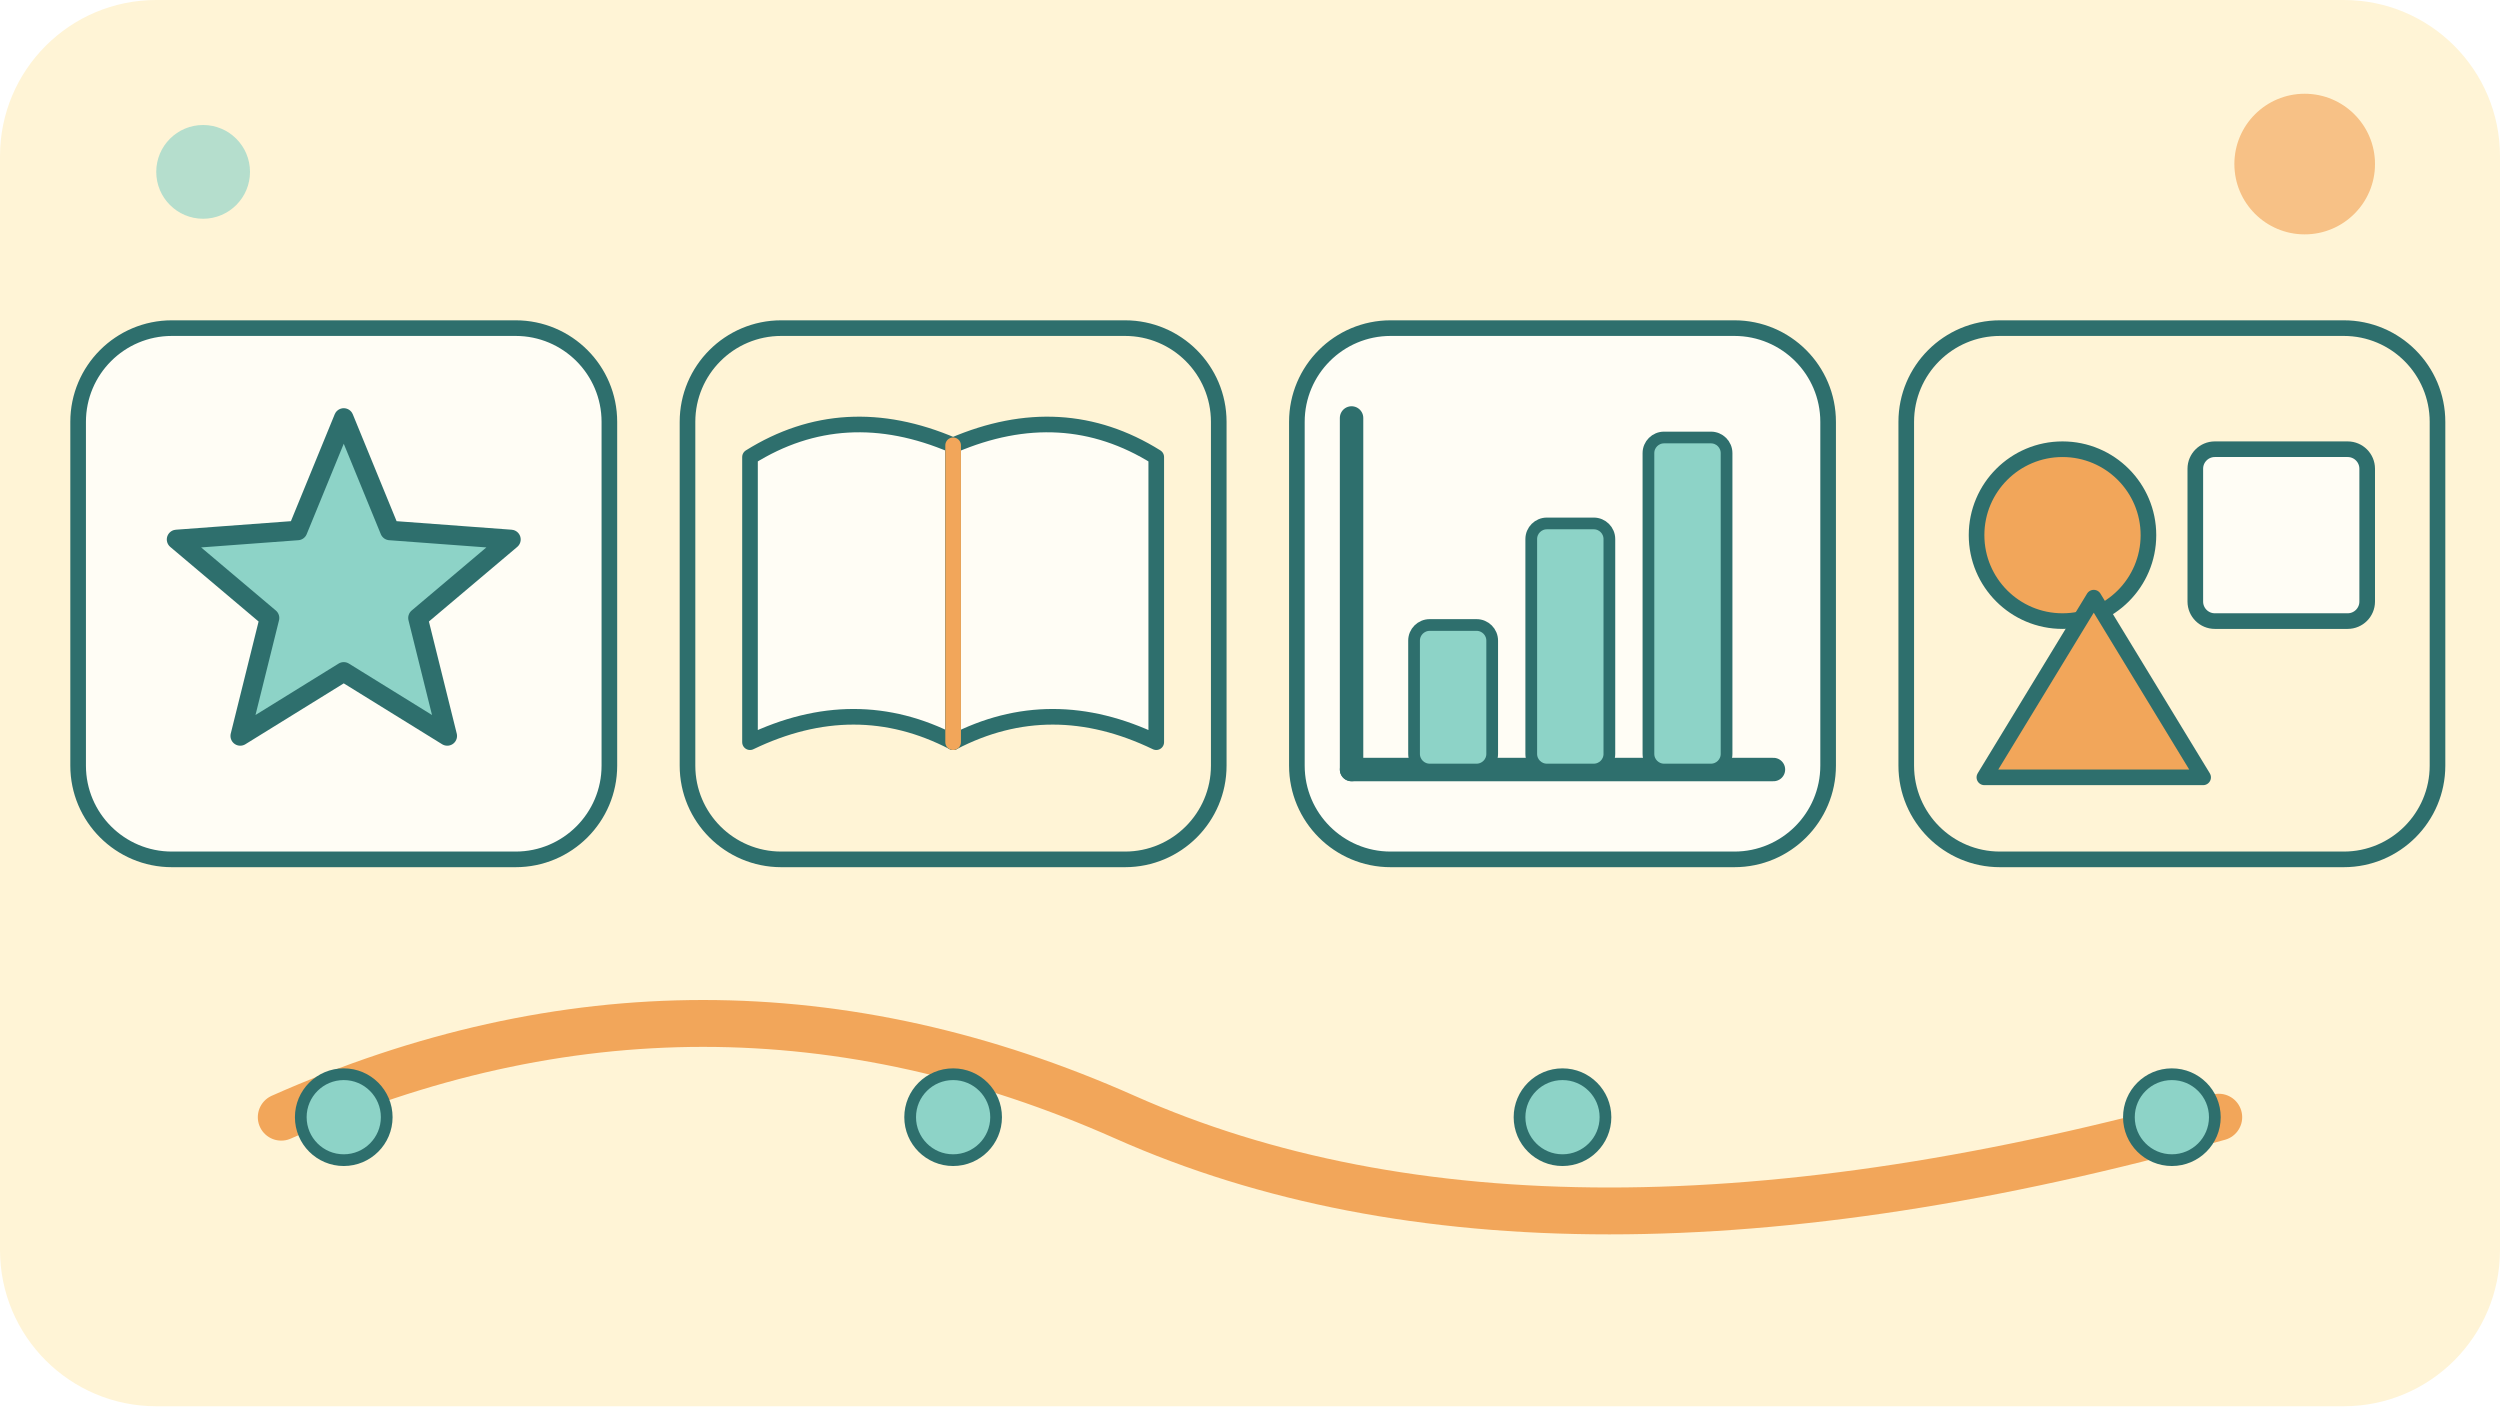
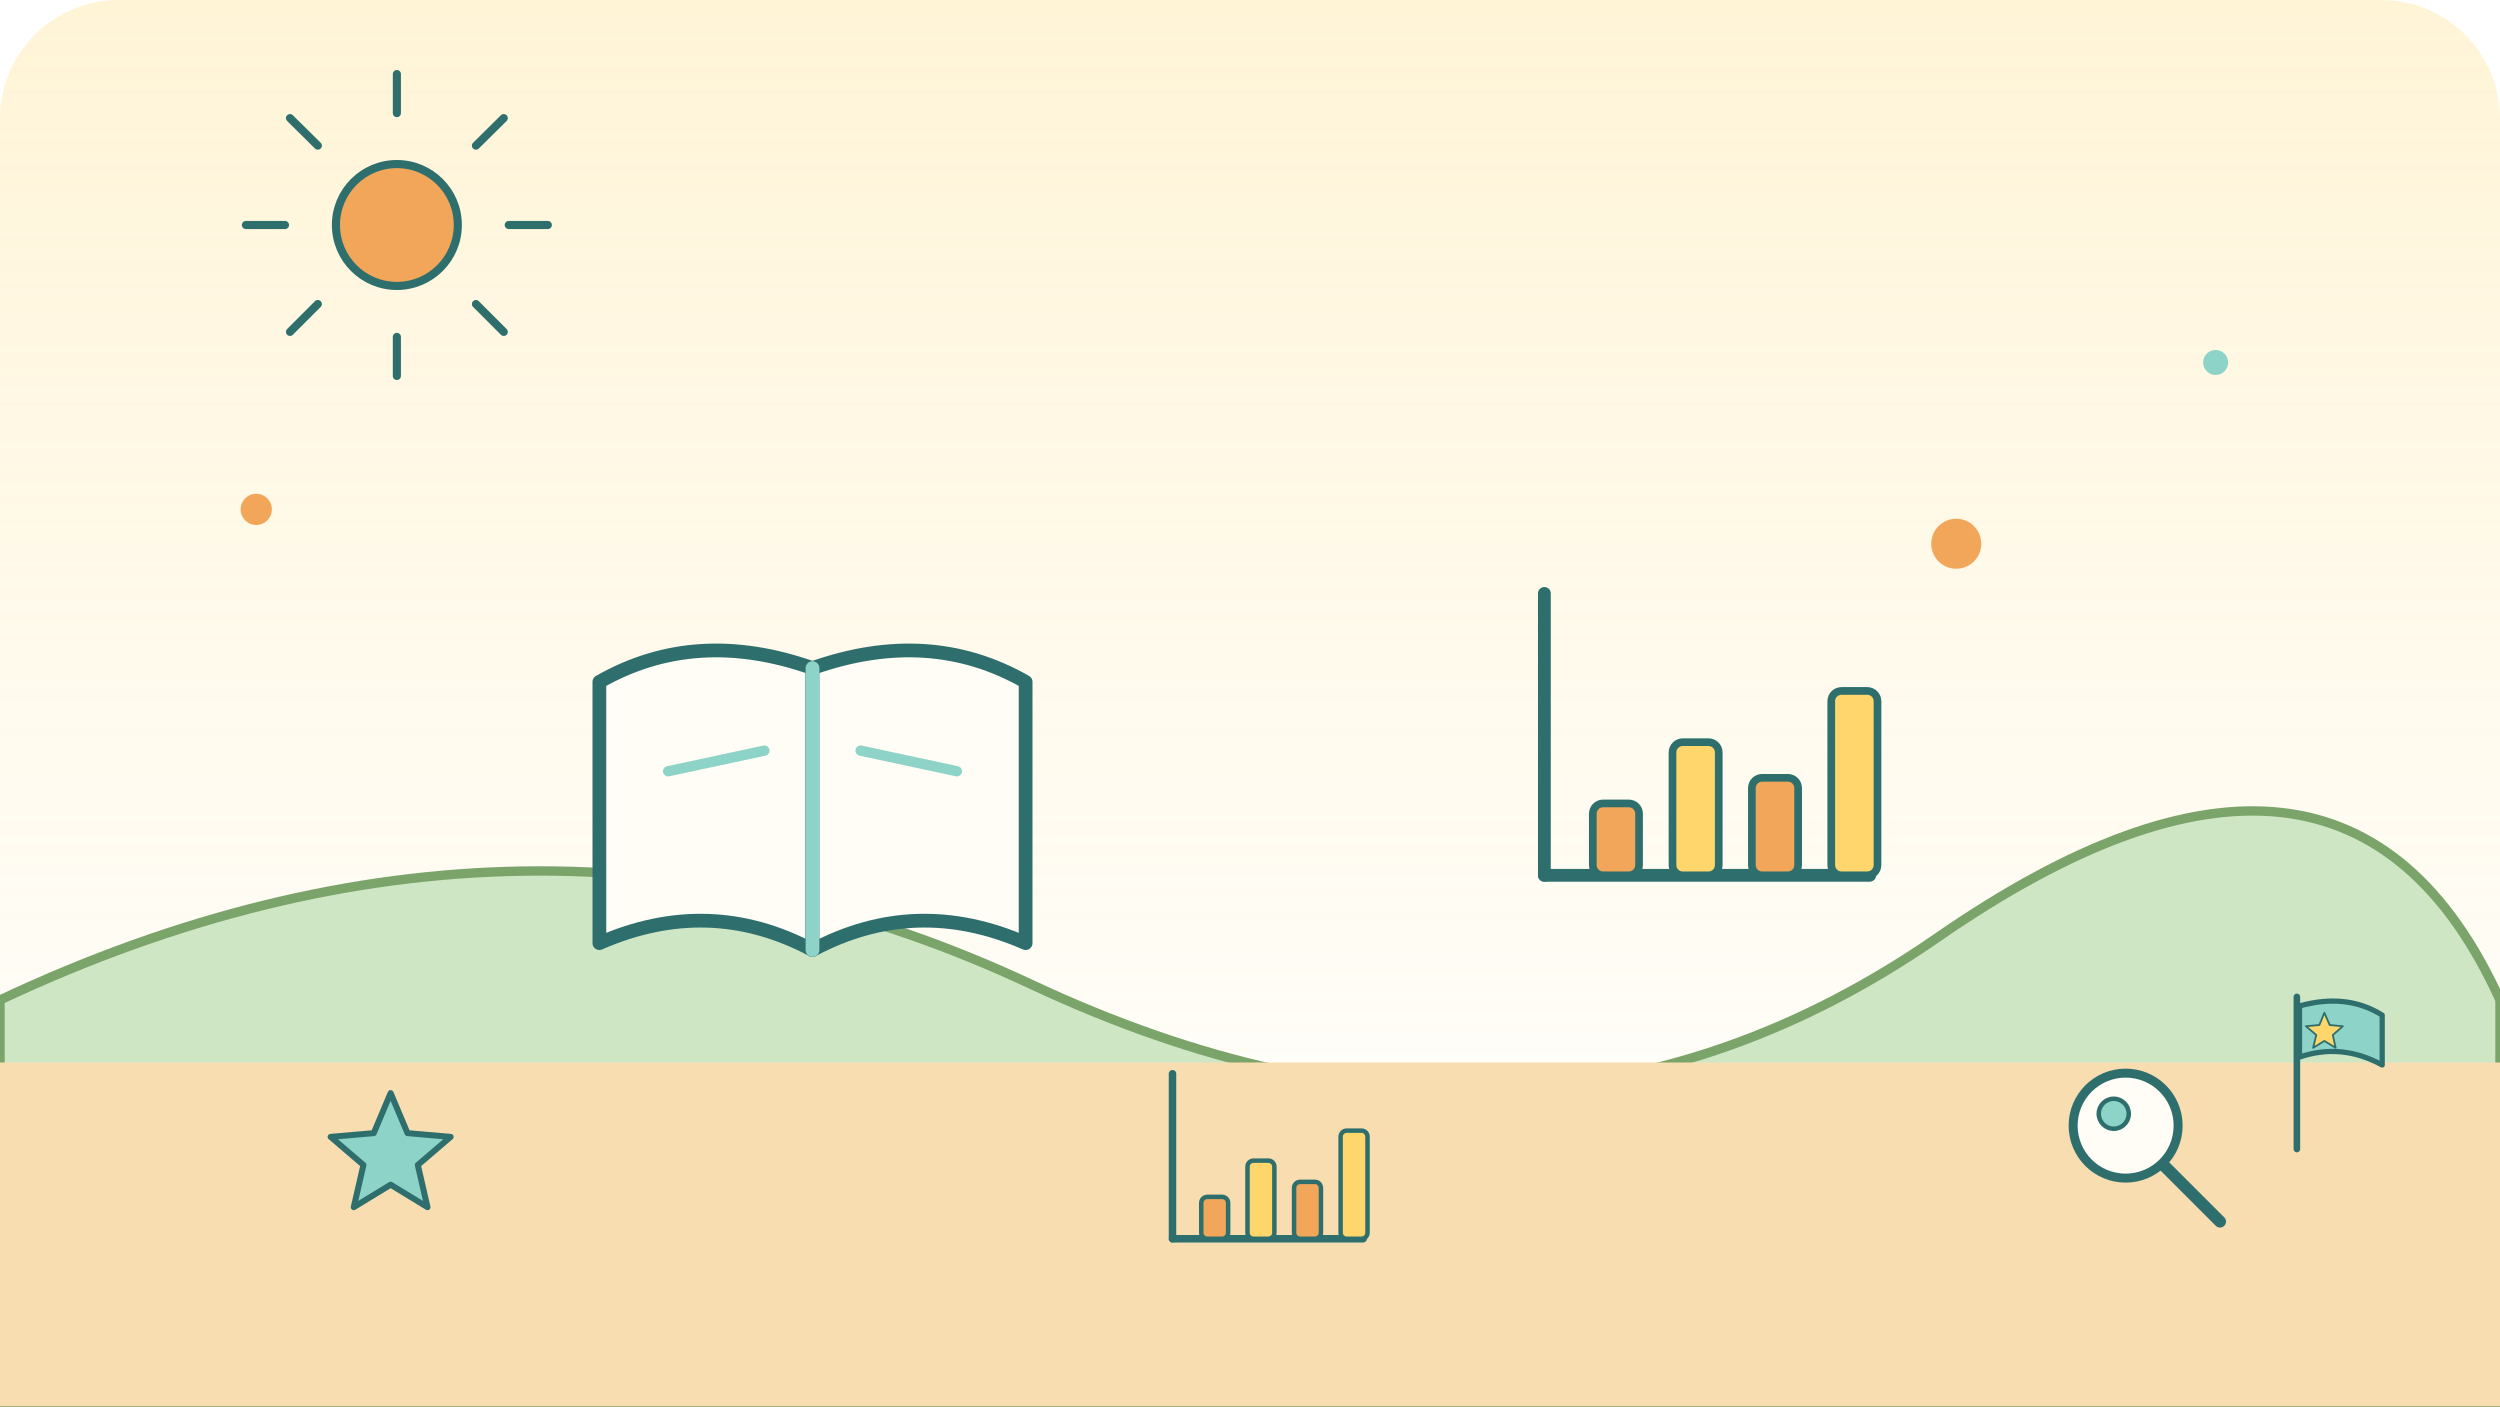
- <svg xmlns="http://www.w3.org/2000/svg" width="640" height="360" viewBox="0 0 640 360" role="img" aria-labelledby="title desc">
-   <rect width="640" height="360" rx="40" fill="#FFF4D6" />
-   <circle cx="590" cy="42" r="18" fill="#F2A65A" opacity="0.65" />
-   <circle cx="52" cy="44" r="12" fill="#8DD3C7" opacity="0.65" />
-   <path d="M72 286 Q180 238 288 286 T568 286" fill="none" stroke="#F2A65A" stroke-width="12" stroke-linejoin="round" stroke-linecap="round" />
-   <circle cx="88" cy="286" r="11" fill="#8DD3C7" stroke="#2E6F6D" stroke-width="3" />
-   <circle cx="244" cy="286" r="11" fill="#8DD3C7" stroke="#2E6F6D" stroke-width="3" />
-   <circle cx="400" cy="286" r="11" fill="#8DD3C7" stroke="#2E6F6D" stroke-width="3" />
-   <circle cx="556" cy="286" r="11" fill="#8DD3C7" stroke="#2E6F6D" stroke-width="3" />
-   <rect x="20" y="84" width="136" height="136" rx="24" fill="#FFFDF5" stroke="#2E6F6D" stroke-width="4" />
-   <polygon points="88.0,107.0 99.8,135.8 130.8,138.1 107.0,158.2 114.5,188.4 88.0,172.0 61.5,188.4 69.0,158.2 45.2,138.1 76.2,135.8" fill="#8DD3C7" stroke="#2E6F6D" stroke-width="5" stroke-linejoin="round" />
-   <rect x="176" y="84" width="136" height="136" rx="24" fill="#FFF4D6" stroke="#2E6F6D" stroke-width="4" />
-   <path d="M244,114 Q216,102 192,117 L192,190 Q219,177 244,190 Z" fill="#FFFDF5" stroke="#2E6F6D" stroke-width="4" stroke-linejoin="round" stroke-linecap="round" />
-   <path d="M244,114 Q272,102 296,117 L296,190 Q269,177 244,190 Z" fill="#FFFDF5" stroke="#2E6F6D" stroke-width="4" stroke-linejoin="round" stroke-linecap="round" />
-   <line x1="244" y1="114" x2="244" y2="190" stroke="#F2A65A" stroke-width="4" stroke-linecap="round" />
-   <rect x="332" y="84" width="136" height="136" rx="24" fill="#FFFDF5" stroke="#2E6F6D" stroke-width="4" />
-   <line x1="346" y1="197" x2="454" y2="197" stroke="#2E6F6D" stroke-width="6" stroke-linecap="round" />
-   <line x1="346" y1="107" x2="346" y2="197" stroke="#2E6F6D" stroke-width="6" stroke-linecap="round" />
-   <rect x="362" y="160" width="20" height="37" rx="4" fill="#8DD3C7" stroke="#2E6F6D" stroke-width="3" />
-   <rect x="392" y="134" width="20" height="63" rx="4" fill="#8DD3C7" stroke="#2E6F6D" stroke-width="3" />
-   <rect x="422" y="112" width="20" height="85" rx="4" fill="#8DD3C7" stroke="#2E6F6D" stroke-width="3" />
-   <rect x="488" y="84" width="136" height="136" rx="24" fill="#FFF4D6" stroke="#2E6F6D" stroke-width="4" />
-   <circle cx="528" cy="137" r="22" fill="#F2A65A" stroke="#2E6F6D" stroke-width="4" />
-   <rect x="562" y="115" width="44" height="44" rx="5" fill="#FFFDF5" stroke="#2E6F6D" stroke-width="4" />
-   <polygon points="508,199 536,153 564,199" fill="#F2A65A" stroke="#2E6F6D" stroke-width="4" stroke-linejoin="round" />
+ <svg xmlns="http://www.w3.org/2000/svg" width="800" height="450" viewBox="0 0 800 450" role="img" aria-labelledby="title desc">
+   <defs>
+     <linearGradient id="sky" x1="0" y1="0" x2="0" y2="1">
+       <stop offset="0" stop-color="#FFF4D6" />
+       <stop offset="1" stop-color="#FFFFFF" stop-opacity="0.72" />
+     </linearGradient>
+   </defs>
+   <rect width="800" height="450" rx="38" fill="url(#sky)" />
+   <line x1="127.0" y1="36.2" x2="127.0" y2="23.7" stroke="#2E6F6D" stroke-width="2.6" stroke-linecap="round" />
+   <line x1="152.3" y1="46.6" x2="161.2" y2="37.8" stroke="#2E6F6D" stroke-width="2.6" stroke-linecap="round" />
+   <line x1="162.8" y1="72.0" x2="175.3" y2="72.0" stroke="#2E6F6D" stroke-width="2.6" stroke-linecap="round" />
+   <line x1="152.3" y1="97.3" x2="161.2" y2="106.2" stroke="#2E6F6D" stroke-width="2.6" stroke-linecap="round" />
+   <line x1="127.0" y1="107.8" x2="127.0" y2="120.3" stroke="#2E6F6D" stroke-width="2.6" stroke-linecap="round" />
+   <line x1="101.7" y1="97.3" x2="92.8" y2="106.2" stroke="#2E6F6D" stroke-width="2.6" stroke-linecap="round" />
+   <line x1="91.2" y1="72.0" x2="78.7" y2="72.0" stroke="#2E6F6D" stroke-width="2.6" stroke-linecap="round" />
+   <line x1="101.7" y1="46.6" x2="92.8" y2="37.8" stroke="#2E6F6D" stroke-width="2.6" stroke-linecap="round" />
+   <circle cx="127" cy="72" r="19.5" fill="#F2A65A" stroke="#2E6F6D" stroke-width="2.6" />
+   <path d="M0 320 Q170 240 330 315 T620 300 T800 320 L800 450 L0 450 Z" fill="#CFE6C4" stroke="#7AA46A" stroke-width="3" stroke-linecap="round" stroke-linejoin="round" />
+   <rect x="0" y="340" width="800" height="110" rx="0" fill="#F8DDB0" stroke="none" stroke-width="0" />
+   <path d="M260,213.8 Q222.6,200.6 191.8,218.2 L191.8,301.8 Q227.0,286.4 260,304.0 Z" fill="#FFFDF5" stroke="#2E6F6D" stroke-width="4.4" stroke-linecap="round" stroke-linejoin="round" />
+   <path d="M260,213.8 Q297.4,200.6 328.2,218.2 L328.2,301.8 Q293.0,286.4 260,304.0 Z" fill="#FFFDF5" stroke="#2E6F6D" stroke-width="4.4" stroke-linecap="round" stroke-linejoin="round" />
+   <line x1="260" y1="213.8" x2="260" y2="304.0" stroke="#8DD3C7" stroke-width="4.4" stroke-linecap="round" />
+   <line x1="213.8" y1="246.8" x2="244.6" y2="240.2" stroke="#8DD3C7" stroke-width="3.3" stroke-linecap="round" />
+   <line x1="275.4" y1="240.2" x2="306.2" y2="246.8" stroke="#8DD3C7" stroke-width="3.3" stroke-linecap="round" />
+   <line x1="494.2" y1="280.1" x2="598.3" y2="280.1" stroke="#2E6F6D" stroke-width="4.1" stroke-linecap="round" />
+   <line x1="494.2" y1="189.9" x2="494.2" y2="280.1" stroke="#2E6F6D" stroke-width="4.1" stroke-linecap="round" />
+   <rect x="509.7" y="257.1" width="14.8" height="23.0" rx="3.28" fill="#F2A65A" stroke="#2E6F6D" stroke-width="2.46" />
+   <rect x="535.2" y="237.5" width="14.8" height="42.6" rx="3.28" fill="#FFD66B" stroke="#2E6F6D" stroke-width="2.46" />
+   <rect x="560.6" y="248.9" width="14.8" height="31.2" rx="3.28" fill="#F2A65A" stroke="#2E6F6D" stroke-width="2.46" />
+   <rect x="586.0" y="221.1" width="14.8" height="59.0" rx="3.28" fill="#FFD66B" stroke="#2E6F6D" stroke-width="2.46" />
+   <polygon points="125.0,349.8 130.4,362.6 144.2,363.8 133.7,372.8 136.8,386.3 125.0,379.1 113.2,386.3 116.3,372.8 105.8,363.8 119.6,362.6" fill="#8DD3C7" stroke="#2E6F6D" stroke-width="1.92" stroke-linejoin="round" />
+   <line x1="375.2" y1="396.4" x2="436.2" y2="396.4" stroke="#2E6F6D" stroke-width="2.4" stroke-linecap="round" />
+   <line x1="375.2" y1="343.6" x2="375.2" y2="396.4" stroke="#2E6F6D" stroke-width="2.4" stroke-linecap="round" />
+   <rect x="384.4" y="383.0" width="8.6" height="13.4" rx="1.92" fill="#F2A65A" stroke="#2E6F6D" stroke-width="1.44" />
+   <rect x="399.2" y="371.4" width="8.6" height="25.0" rx="1.92" fill="#FFD66B" stroke="#2E6F6D" stroke-width="1.44" />
+   <rect x="414.1" y="378.2" width="8.6" height="18.2" rx="1.92" fill="#F2A65A" stroke="#2E6F6D" stroke-width="1.44" />
+   <rect x="429.0" y="361.8" width="8.6" height="34.6" rx="1.92" fill="#FFD66B" stroke="#2E6F6D" stroke-width="1.44" />
+   <circle cx="680.2" cy="360.2" r="16.8" fill="#FFFDF5" stroke="#2E6F6D" stroke-width="2.88" />
+   <line x1="692.7" y1="373.2" x2="710.4" y2="390.9" stroke="#2E6F6D" stroke-width="3.84" stroke-linecap="round" />
+   <circle cx="676.4" cy="356.4" r="4.8" fill="#8DD3C7" stroke="#2E6F6D" stroke-width="1.44" />
+   <circle cx="626" cy="174" r="8" fill="#F2A65A" stroke="none" stroke-width="0" />
+   <circle cx="709" cy="116" r="4" fill="#8DD3C7" stroke="none" stroke-width="0" />
+   <circle cx="82" cy="163" r="5" fill="#F2A65A" stroke="none" stroke-width="0" />
+   <line x1="735" y1="319.0" x2="735" y2="367.7" stroke="#2E6F6D" stroke-width="2.1" stroke-linecap="round" />
+   <path d="M735.84,321.9 Q750.96,317.7 762.3,324.84 L762.3,340.8 Q749.28,333.66 735.84,338.28 Z" fill="#8DD3C7" stroke="#2E6F6D" stroke-width="1.68" stroke-linecap="round" stroke-linejoin="round" />
+   <polygon points="743.8,324.1 745.5,328.0 749.7,328.4 746.5,331.2 747.4,335.3 743.8,333.1 740.2,335.3 741.2,331.2 737.9,328.4 742.2,328.0" fill="#FFD66B" stroke="#2E6F6D" stroke-width="0.588" stroke-linejoin="round" />
</svg>
